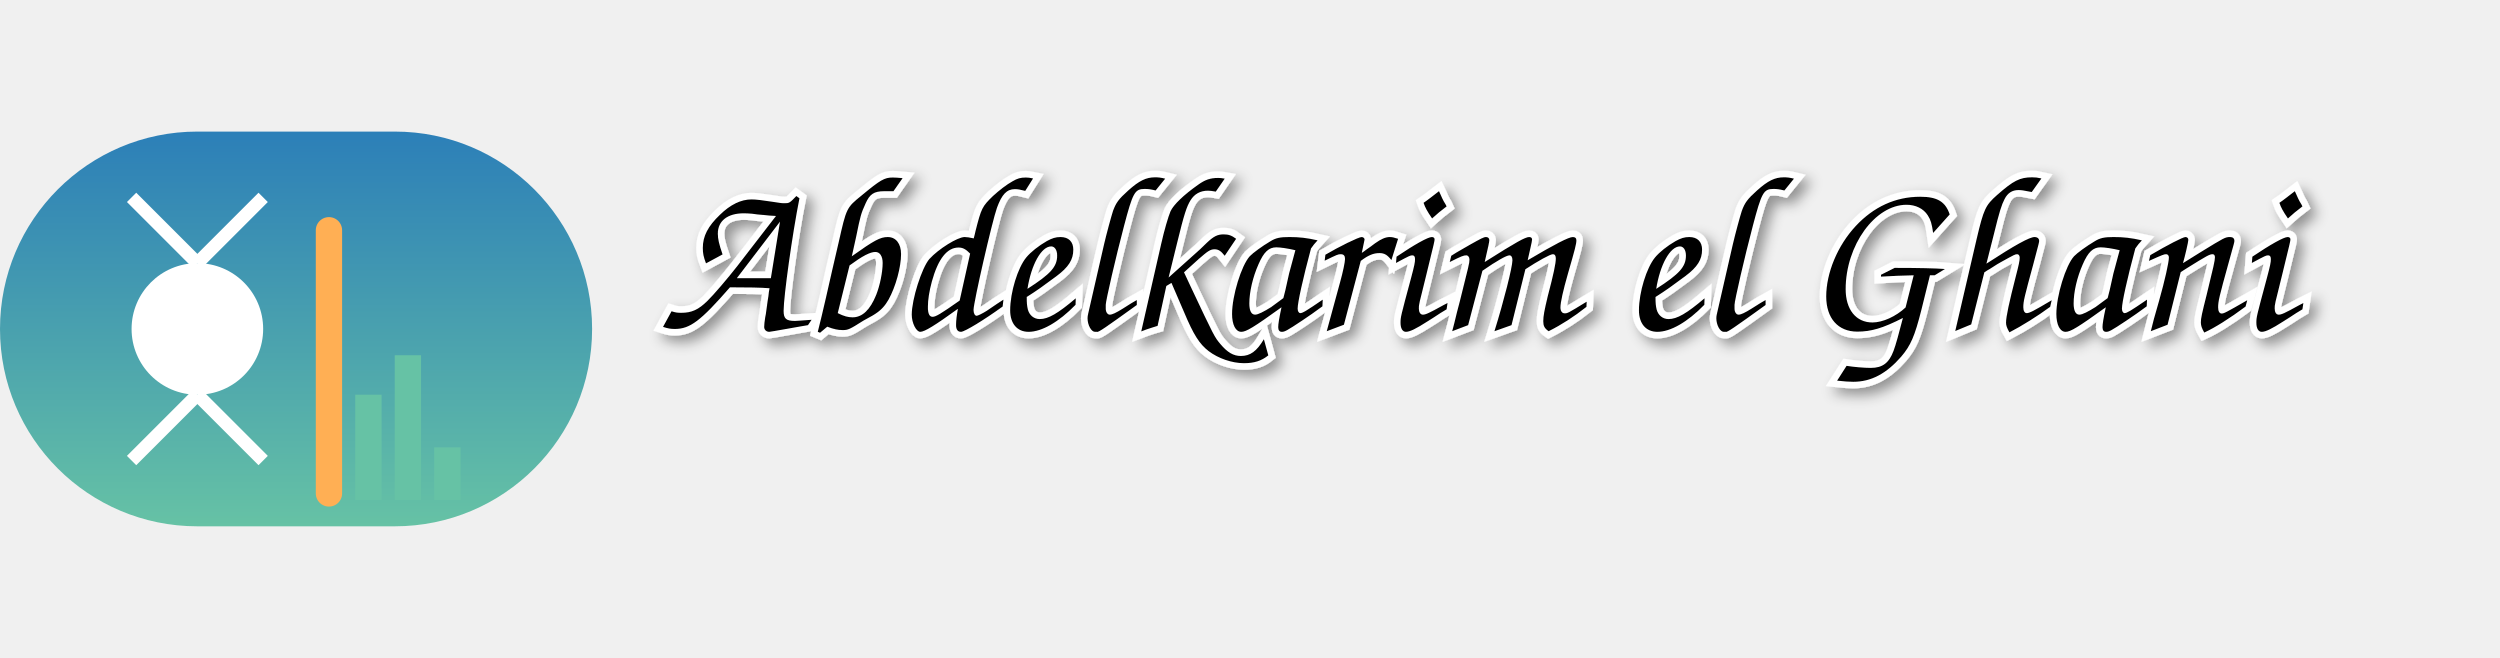
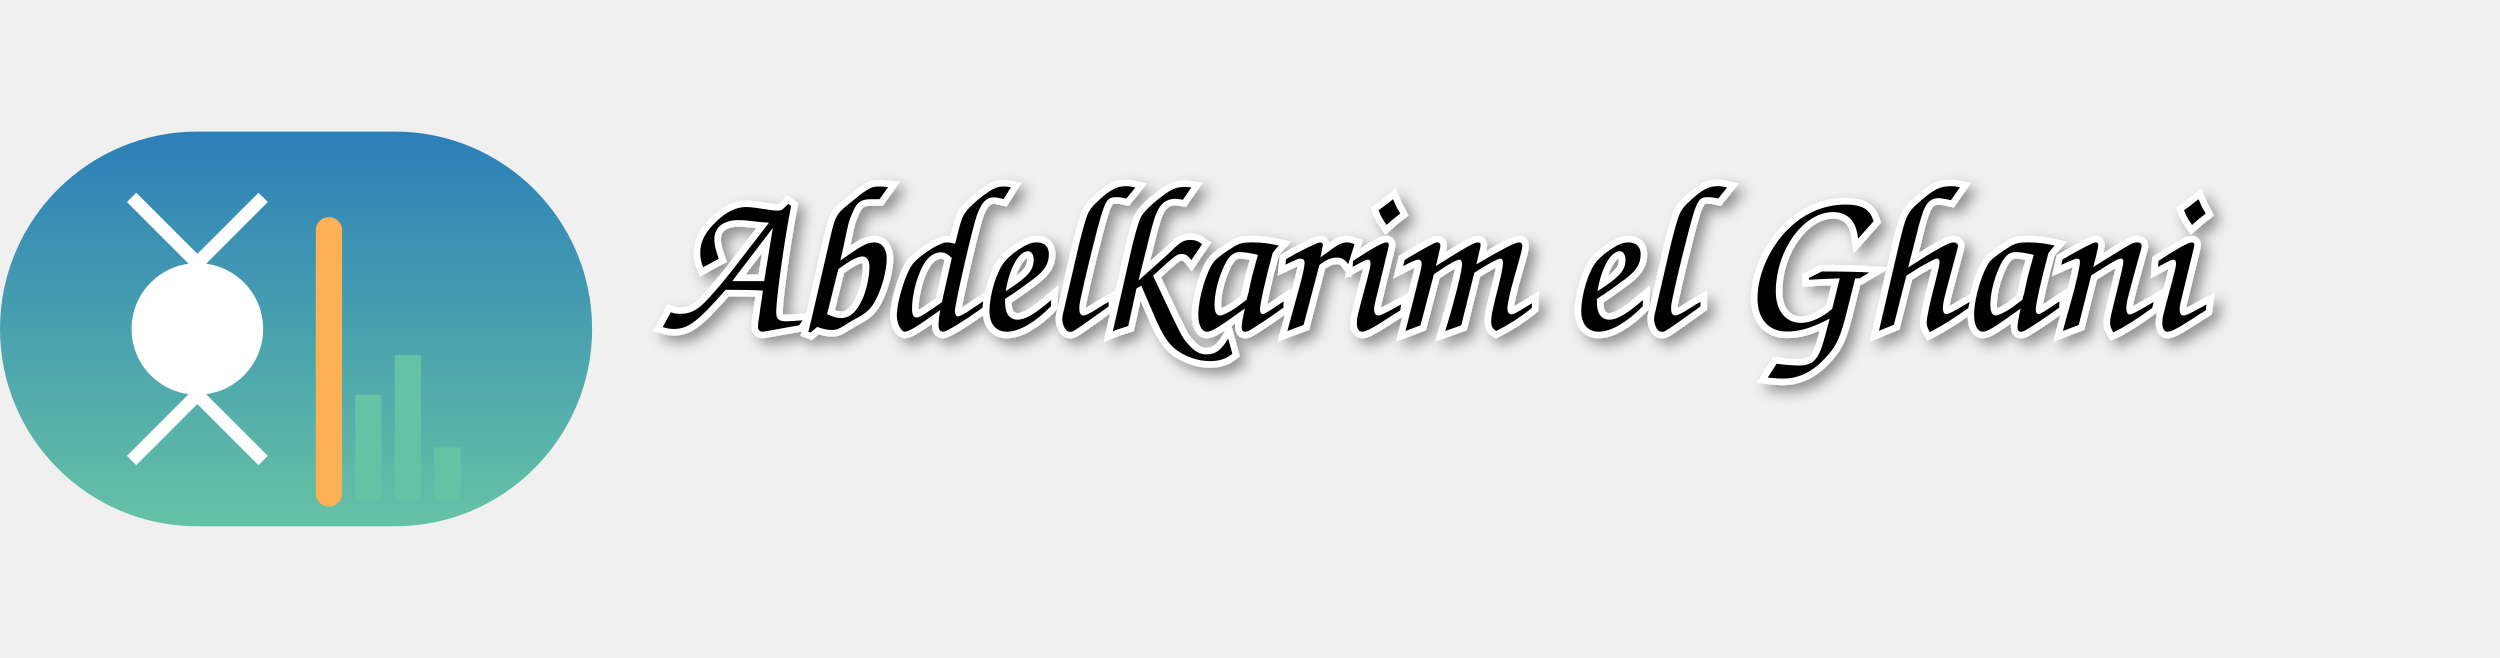
<svg xmlns="http://www.w3.org/2000/svg" class="logo-svg" width="380" height="100" viewBox="0 0 380 100">
  <defs>
    <linearGradient id="pillGradient" x1="0%" y1="0%" x2="0%" y2="100%">
      <stop offset="0%" stop-color="#2c7fb8" />
      <stop offset="100%" stop-color="#66c2a5" />
    </linearGradient>
    <filter id="txtShadow" x="-20%" y="-20%" width="140%" height="140%">
      <feDropShadow dx="1" dy="1" stdDeviation="1" flood-color="rgba(0,0,0,0.4)" />
    </filter>
  </defs>
  <rect x="0" y="20" width="90" height="60" rx="30" fill="url(#pillGradient)" />
  <circle cx="30" cy="50" r="10" fill="#ffffff" />
  <line x1="30" y1="40" x2="20" y2="30" stroke="#ffffff" stroke-width="2" />
  <line x1="30" y1="40" x2="40" y2="30" stroke="#ffffff" stroke-width="2" />
  <line x1="30" y1="60" x2="20" y2="70" stroke="#ffffff" stroke-width="2" />
  <line x1="30" y1="60" x2="40" y2="70" stroke="#ffffff" stroke-width="2" />
  <line x1="50" y1="35" x2="50" y2="75" stroke="#ffaf54" stroke-width="4" stroke-linecap="round" />
  <rect x="54" y="60" width="4" height="16" fill="#66c2a5" />
  <rect x="60" y="54" width="4" height="22" fill="#66c2a5" />
  <rect x="66" y="68" width="4" height="8" fill="#66c2a5" />
-   <text class="logo-text" x="100" y="50" font-family="'Permanent Marker', cursive" font-size="34" fill="currentColor" stroke="#ffffff" stroke-width="2" paint-order="stroke fill" filter="url(#txtShadow)" alignment-baseline="middle">
+   <text x="100" y="50" font-family="'Permanent Marker', cursive" font-size="32" fill="currentColor" stroke="#ffffff" stroke-width="2" paint-order="stroke fill" filter="url(#txtShadow)" alignment-baseline="middle">
    Abdelkarim el Ghani
  </text>
</svg>
